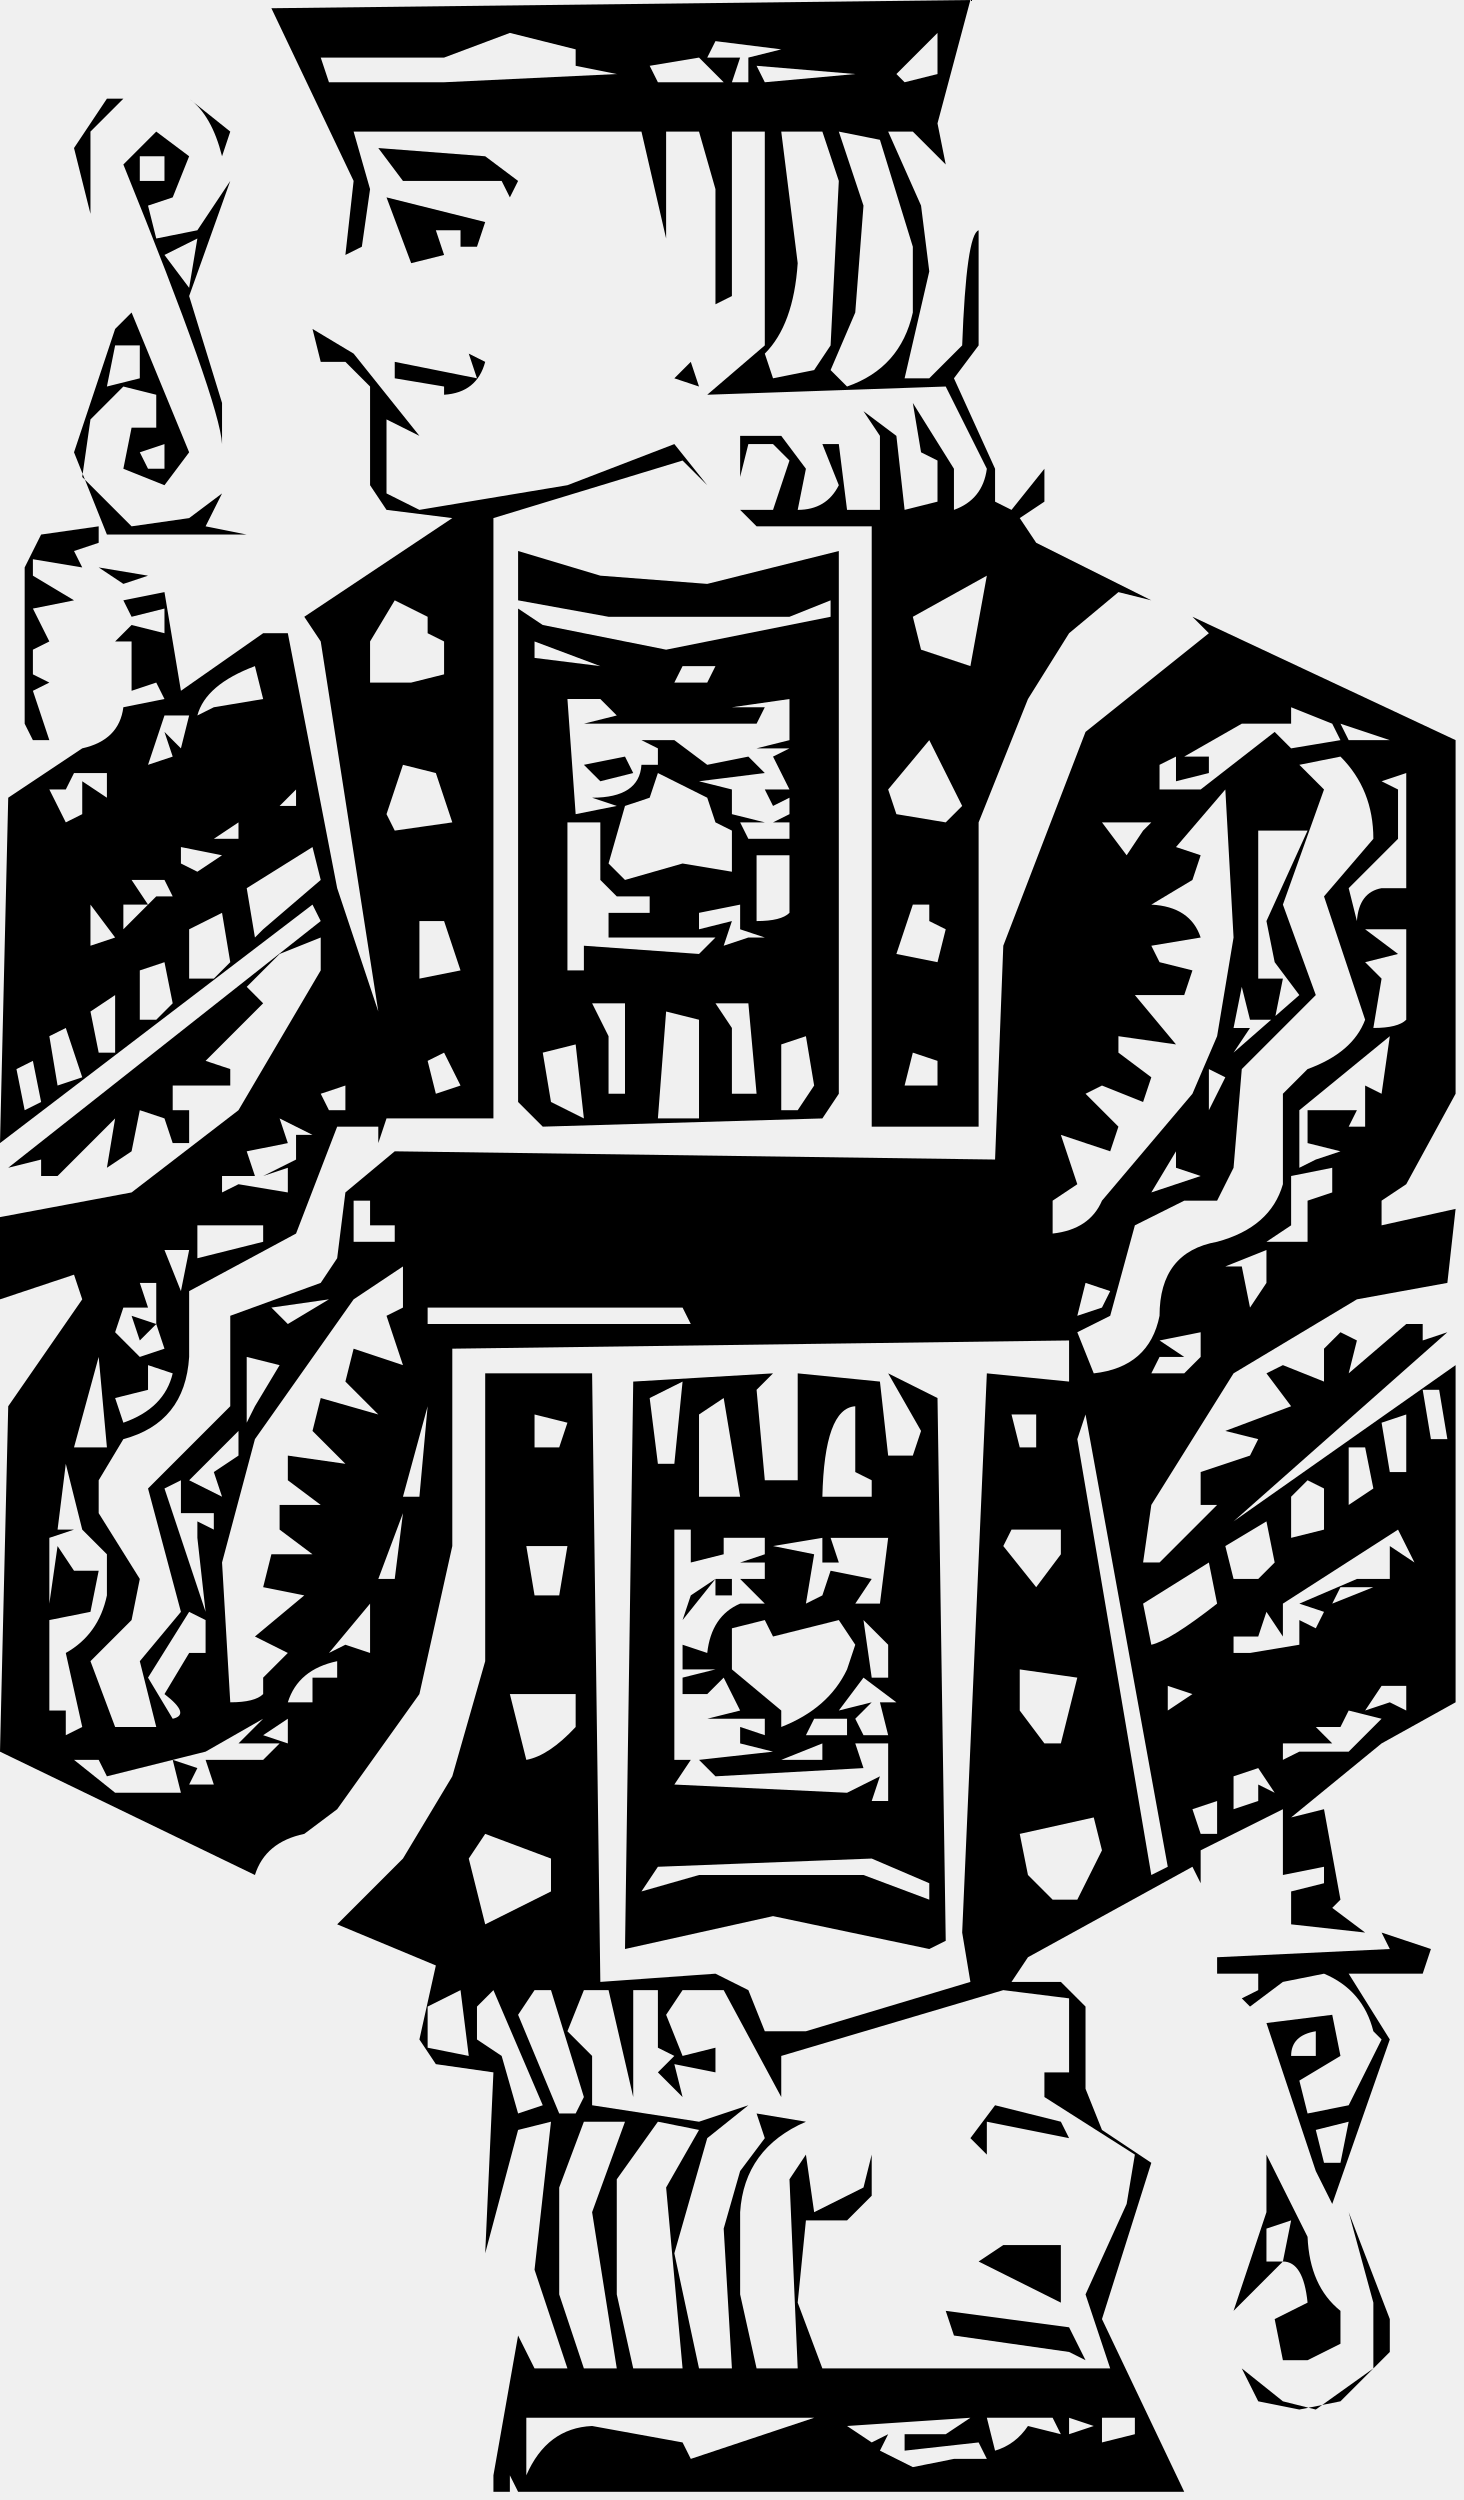
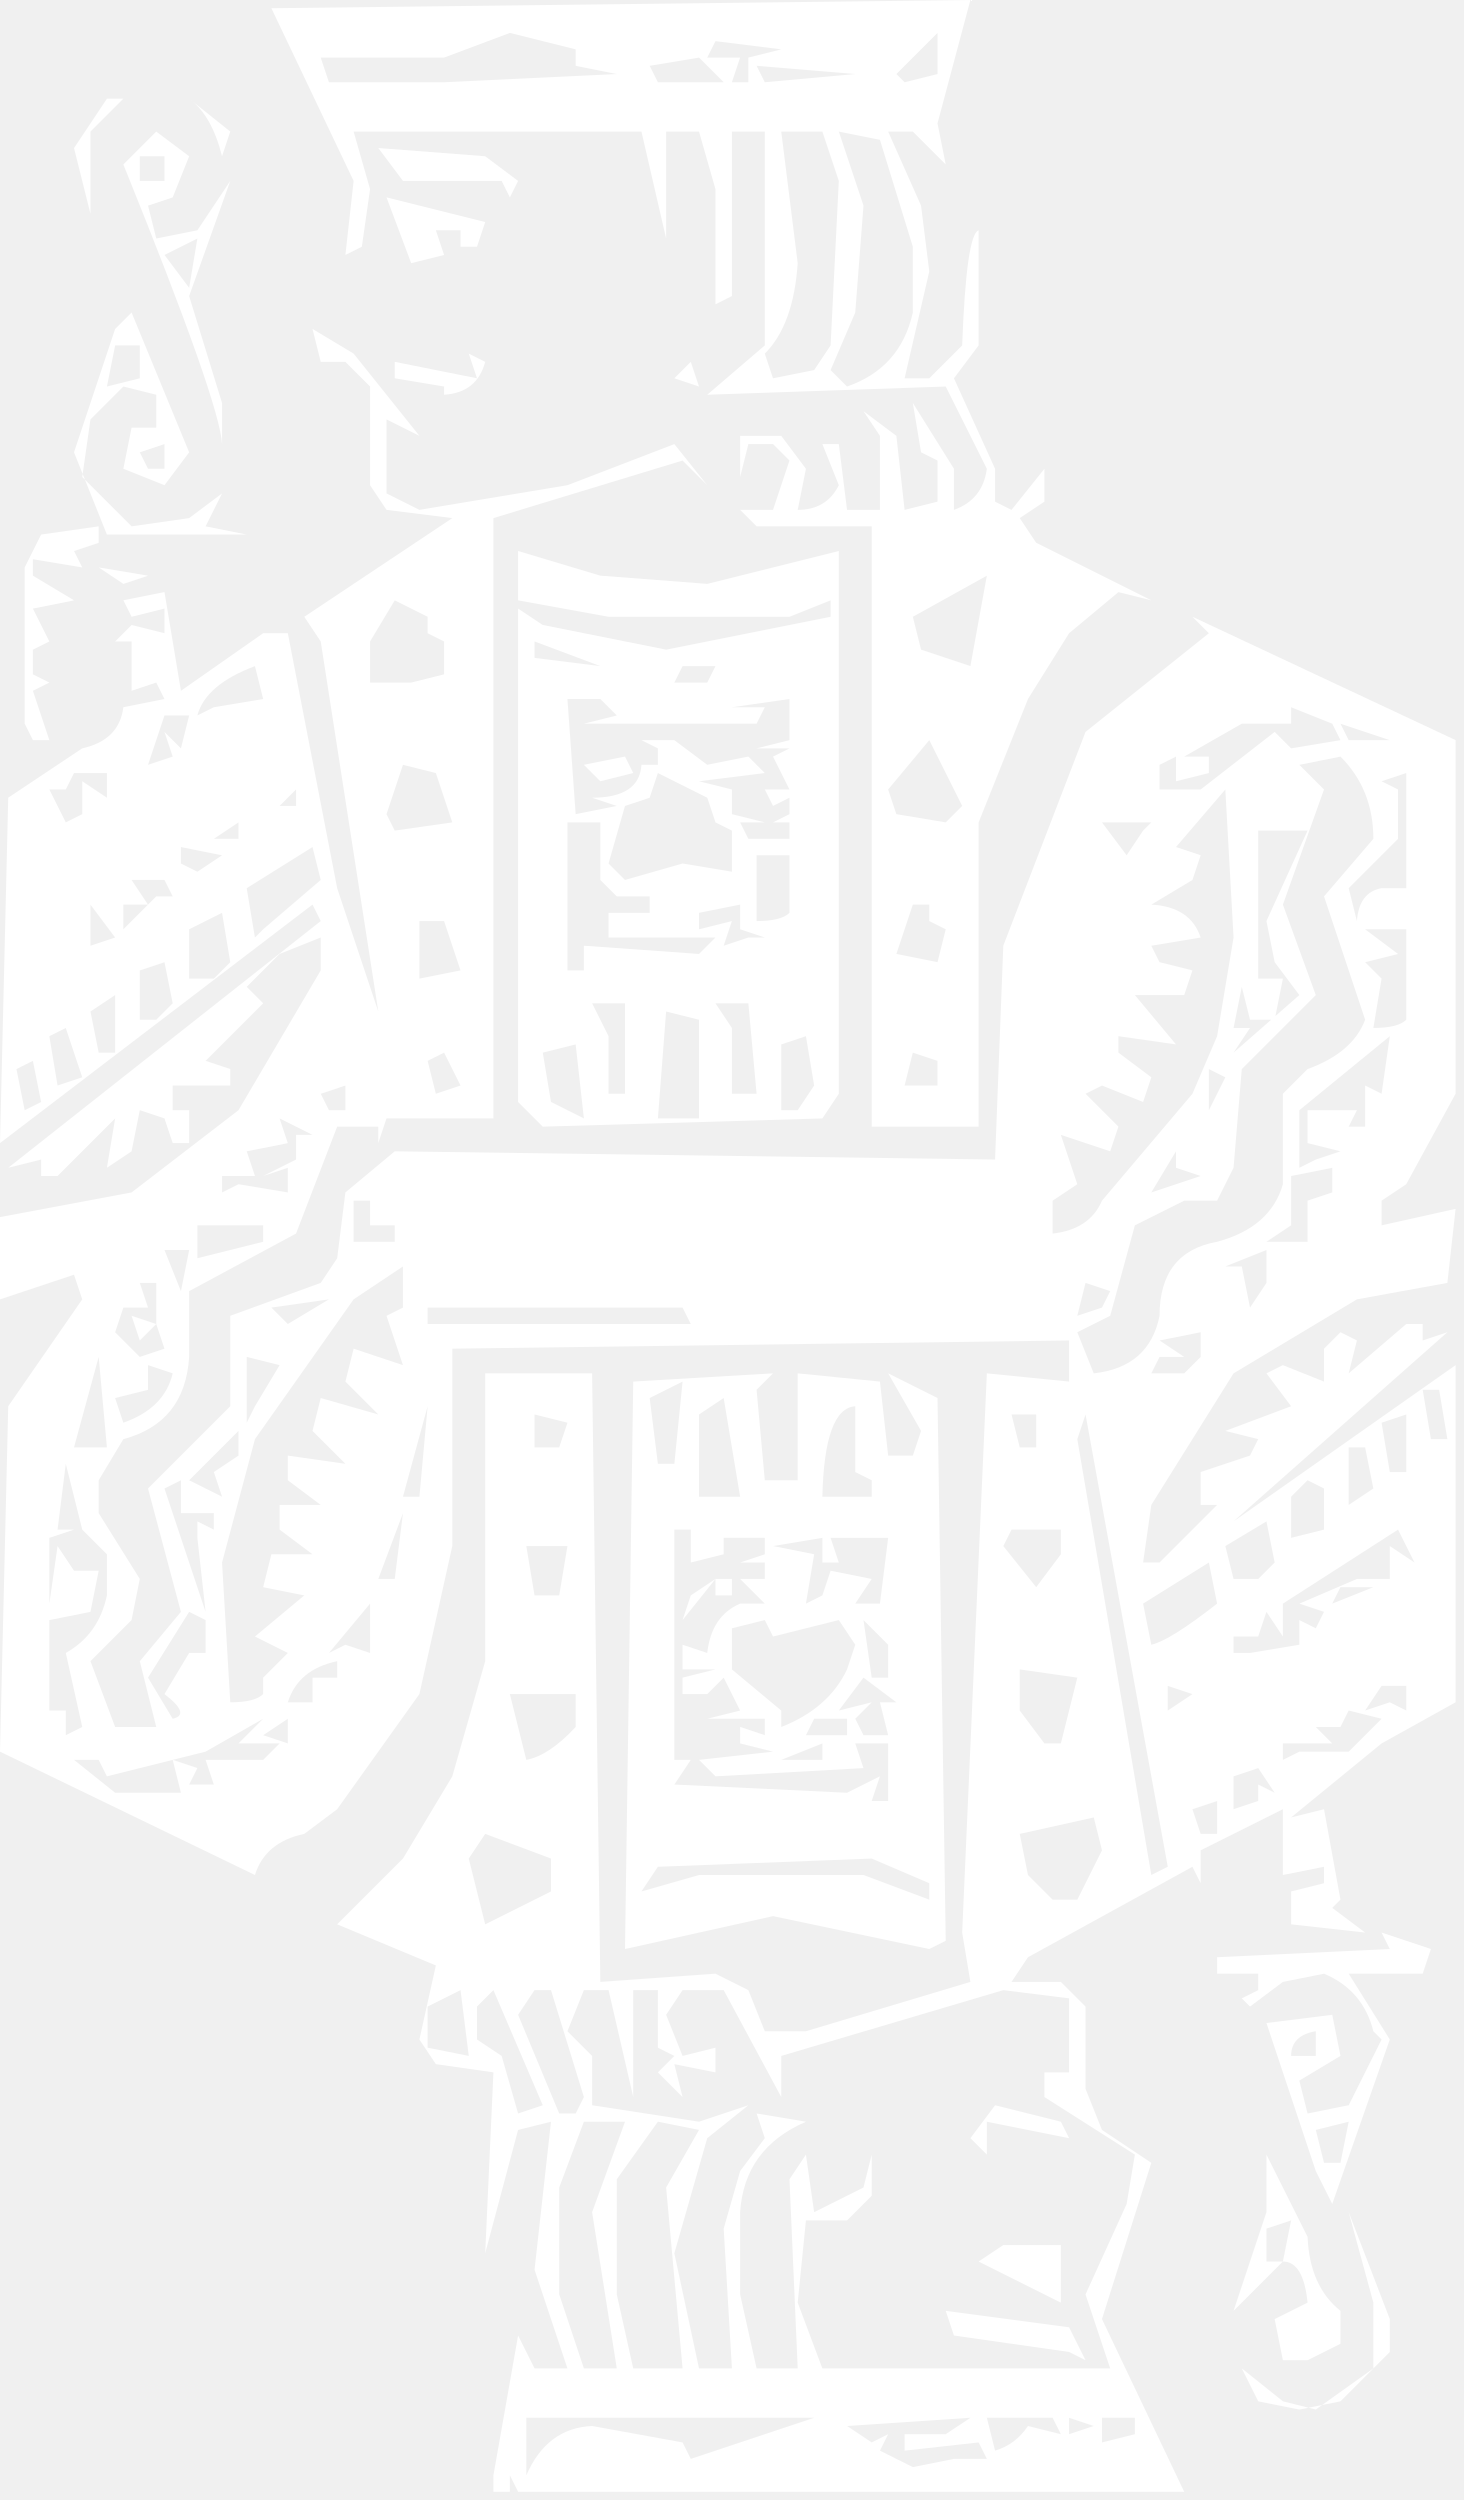
- <svg xmlns="http://www.w3.org/2000/svg" version="1.1" width="712" height="1216">
+ <svg xmlns="http://www.w3.org/2000/svg" version="1.1" width="712" height="1216" fill="#fff">
  <path d="M240 1212l8 -0.001v-8l4 8h324l-40 -84l24 -76l-24 -16l-8 -20v-40l-12 -12h-24l8 -12l80 -44l4 8v-16l40 -20v32l20 -4v8l-16 4v16l36 4l-16 -12l4 -4l-8 -44l-16 4l44 -36l36 -20v-164l-108 76l104 -92l-12 4v-8h-8l-28 24l4 -16l-8 -4l-8 8v16l-20 -8l-8 4     l12 16l-32 12l16 4l-4 8l-24 8v16h8l-28 28h-8l4 -28l40 -64l60 -36l44 -8l4 -36l-36 8v-12l12 -8l24 -44v-172l-128 -60l8 8l-60 48l-40 104l-4 104l-292 -4l-24 20l-4 32l-8 12l-44 16v44l-40 40l16 60l-20 24l8 32h-20l-12 -32l20 -20l4 -20l-20 -32v-16l12 -20     c20 -5.333 30.667 -18.666 32 -39.999v-32l52 -28l20 -52h20v8l4 -12h52v-292l92 -28l12 12l-16 -20l-52 20l-72 12l-16 -8v-36l16 8l-32 -40l-20 -12l4 16h12l12 12v48l8 12l32 4l-72 48l8 12l28 180l-20 -60l-24 -124h-12l-40 28l-8 -48l-20 4l4 8l16 -4v12l-16 -4l-8 8     h8v24l12 -4l4 8l-20 4c-1.333 10.667 -8 17.334 -20 20.001l-36 24l-4 168l152 -116l4 8l-152 120l16 -4v8h8l28 -28l-4 24l12 -8l4 -20l12 4l4 12h8v-16h-8v-12h28v-8l-12 -4l28 -28l-8 -8l16 -16l20 -8v16l-40 68l-52 40l-64 12v40l36 -12l4 12l-36 52l-4 168l124 60     c3.333 -10.667 11.333 -17.334 24 -20.001l16 -12l40 -56l16 -72v-96l300 -4v20l-40 -4l-12 272l4 24l-80 24h-20l-8 -20l-16 -8l-56 4l-4 -296h-52v140l-16 56l-24 40l-32 32l48 20l-8 36l8 12l28 4l-4 88l16 -60l16 -4l-8 72l16 48h-16l-8 -16l-12 68v8zM256 1176     h140.001l-60 20l-4 -8l-44 -8c-14.667 0.667 -25.334 8.667 -32.001 24v-28zM444.001 1200l-16 -8l4 -8l-8 4l-12 -8l60 -4l-12 8h-20v8l36 -4l4 8h-16zM484.001 1192l-4 -16h32l4 8l-16 -4c-4 6 -9.333 10 -16 12zM536.001 1176h16v8l-16 4v-12zM520.001 1184v-8     l12 4zM652.001 1168l24 -24v-16l-20 -52l12 44v32l-28 20l-16 -4l-20 -16l8 16l20 4zM400.001 1152l-12 -31.999l4 -40h20l12 -12v-20l-4 16l-24 12l-4 -28l-8 12l4 92h-20l-8 -36v-40c1.333 -20.667 12 -35.334 32 -44.001l-24 -4l4 12l-12 16l-8 28l4 68h-16l-12 -56     l16 -56l20 -16l-24 8l-52 -8v-24l-12 -12l8 -20h12l12 52v-52h12v28l8 4l-8 8l12 12l-4 -16l20 4v-12l-16 4l-8 -20l8 -12h20l28 52v-20l108 -32l32 4v36h-12v12l44 28l-4 24l-20 44l12 36h-140zM284.001 1152l-12 -36v-52l12 -32h20l-16 44l12 76h-16zM308.001 1152l-8 -36     v-56l20 -28l20 4l-16 28l8 88h-24zM652.001 1140v-16c-10 -8 -15.333 -20 -16 -36l-20 -40v28l-16 48l24 -24c6.667 0 10.667 6.667 12 20l-16 8l4 20h12zM528.001 1148l-8 -16l-60 -8l4 12l56 8zM516.001 1092h-28l-12 8l40 20v-28zM616.001 1100v-16l12 -4l-4 20h-8z     M648.001 1072l28 -79.999l-20 -32h36l4 -12l-24 -8l4 8l-84 4v8h20v8l-8 4l4 4l16 -12l20 -4c12.667 5.333 20.667 14.666 24 27.999l4 4l-16 32l-20 4l-4 -16l20 -12l-4 -20l-32 4l24 72zM644.001 1052l-4 -16l16 -4l-4 20h-8zM480.001 1032l40 8l-4 -8l-32 -8l-12 16     l8 8v-16zM252.001 1028l-8 -28l-12 -8v-16l8 -8l24 56zM272.001 1028l-20 -48l8 -12h8l16 52l-4 8h-8zM208.001 996.001v-20l16 -8l4 32zM628.001 1000c0 -6.667 4 -10.667 12 -12v12h-12zM460.001 944.001l-4 -264l-24 -12l16 28l-4 12h-12l-4 -36l-40 -4v52h-16l-4 -44     l8 -8l-68 4l-4 276l72 -16l76 16zM228.001 904.001l8 -12l32 12v16l-32 16zM420.001 912.001h-80l-28 8l8 -12l104 -4l28 12v8zM500.001 912.001l-4 -20l36 -8l4 16l-12 24h-12zM560.001 912.001l-36 -212l4 -12l40 220zM584.001 892.001l-4 -12l12 -4v16h-8z     M600.001 864.001l12 -4l8 12l-8 -4v8l-12 4v-16zM424.001 876.001l3.999 -12l-16 8l-84 -4l8 -12h-8v-112h8v16l16 -4v-8h20v8l-12 4h12v8h-12l12 12h-12c-9.333 4 -14.666 12 -15.999 24l-12 -4v12h16l-16 4v8h12l8 -8l8 16l-16 4h28v8l-12 -4v8l16 4l-36 4l8 8l72 -4     l-4 -12h16v28h-8zM56 872.001l-20 -16h12l4 8l48 -12l28 -16l-12 12h20l-8 8h-28l4 12h-12l4 -8l-12 -4l4 16h-32zM256 856.001l-8 -31.999h32v16c-8.667 9.333 -16.667 14.666 -24 15.999zM380 856.002l20 -8v8h-20zM624 856.002v-8h24l-8 -8h12l4 -8l16 4l-16 16h-24z     M140 848.002l-12 -4l12 -8v12zM496 832.002v-20l28 4l-8 32h-8zM32 832.002h-7.999v-84l12 -4h-8l4 -32l8 32l12 12v20c-2.667 12.667 -9.334 22 -20.001 28l8 36l-8 4v-12zM396.001 836.002h16v8h-20zM416.001 836.002l8 -8l-16 4l12 -16l16 12h-8l4 16h-12z     M380.001 840.002v-8l-24 -20v-20l16 -4l4 8l32 -8l8 12l-4 12c-6 12.667 -16.667 22 -32 28zM84.001 836.002l-12 -20l20 -32l8 4v16h-8l-12 20c8.667 6.667 10 10.667 4 12zM568.001 832.002v-12l12 4zM664.001 832.002l8 -12h12v12l-8 -4zM112.001 828.002l-4 -68     l16 -60l48 -68l24 -16v20l-8 4l8 24l-24 -8l-4 16l16 16l-28 -8l-4 16l16 16l-28 -4v12l16 12h-20v12l16 12h-20l-4 16l20 4l-24 20l16 8l-12 12v8c-2.667 2.667 -8 4 -16 4zM140.001 828.002c3.333 -10.667 11.333 -17.333 24 -20v8h-12v12h-12zM424.001 816.003     l-4 -28l12 12v16h-8zM160.001 804.003l20 -24v24l-12 -4zM600.001 804.003v-8h12l4 -12l8 12v-16l56 -36l8 16l-12 -8v16h-16l-28 12l12 4l-4 8l-8 -4v12l-24 4h-8zM560.001 800.003l-4 -20l32 -20l4 20c-15.333 12 -26 18.667 -32 20zM336.001 776.003l12 -8v8h8v-8h-8     l-16 20zM24.001 788.003l20 -4l4 -20h-12l-8 -12l-4 28v8zM100.001 784.003l-20 -60l8 -4v16h16v8l-8 -4v8zM392.001 780.003l4 -24l-20 -4l24 -4v12h8l-4 -12h28l-4 32h-12l8 -12l-20 -4l-4 12zM652.001 772.003h16l-20 8zM260.001 776.003l-4 -24h20l-4 24h-12z     M488.001 752.003l4 -8h24v12l-12 16zM184.001 768.003l12 -32l-4 32h-8zM600.001 768.003l-4 -16l20 -12l4 20l-8 8h-12zM628.001 748.003v-20l8 -8l8 4v20zM656.001 732.003v-28h8l4 20zM92.001 720.003l24 -24v12l-12 8l4 12zM196.001 728.003l12 -44l-4 44h-8z     M340.001 728.003v-40l12 -8l8 48h-20zM400.001 728.003c0.667 -28.667 6 -43.333 16 -44v32l8 4v8h-24zM676.001 716.004l-4 -24l12 -4v28h-8zM320.001 712.004l-4 -32l16 -8l-4 40h-8zM36.001 704.004l12 -44l4 44h-16zM260.001 704.004v-16l16 4l-4 12h-12z     M496.001 704.004l-4 -16h12v16h-8zM696.001 700.004l-4 -24h8l4 24h-8zM60.001 692.004l-4 -12l16 -4v-12l12 4c-2.667 11.333 -10.667 19.333 -24 24zM120.001 692.004v-32l16 4l-12 20zM532.001 668.004l-8 -20l16 -8l12 -44l24 -12h16l8 -16l4 -48l36 -36l-16 -44     l20 -56l-12 -12l20 -4c10.667 10.667 16 24 16 40l-24 28l20 60c-4 10.667 -13.333 18.667 -28 24l-12 12v44c-4 14 -14.667 23.333 -32 28c-18.667 3.333 -28 15.333 -28 36c-3.333 16.667 -14 26 -32 28zM564.001 660.004h12l-12 -8l20 -4v12l-8 8h-16z     M68.001 660.004l-12 -12l4 -12h12l-4 -12h8v20l-12 -4l4 12l8 -8l4 12zM132.001 636.004l28 -4l-20 12zM208.001 644.004v-8h124l4 8h-128zM524.001 640.004l4 -16l12 4l-4 8zM608.001 636.004l-4 -20h-8l20 -8v16zM80.001 608.004h12l-4 20zM96.001 612.004v-16h32v8z     M172.001 604.004v-20h8v12h12v8h-20zM616.001 604.004l12 -8v-24l20 -4v12l-12 4v20h-20zM512.001 600.004v-15.999l12 -8l-8 -24l24 8l4 -12l-16 -16l8 -4l20 8l4 -12l-16 -12v-8l28 4l-20 -24h24l4 -12l-16 -4l-4 -8l24 -4c-3.333 -10 -11.333 -15.333 -24 -16l20 -12     l4 -12l-12 -4l24 -28l4 72l-8 48l-12 28l-44 52c-4 9.333 -12 14.666 -24 15.999zM108.001 580.005v-8h16l-4 -12l20 -4l-4 -12l16 8h-8v12l-16 8l12 -4v12l-24 -4zM572.001 560.005v8l12 4l-24 8zM632.001 568.005v-28l44 -36l-4 28l-8 -4v20h-8l4 -8h-24v16l16 4l-12 4z     M264.001 548.005l136 -4l8 -12v-264l-64 16l-52 -4l-40 -12v24l44 8h88l20 -8v8l-80 16l-60 -12l-12 -8v240zM268.001 536.005l-4 -24l16 -4l4 36zM320.001 544.005l4 -52l16 4v48h-20zM424.001 548.005h51.999v-148l24 -60l20 -32l24 -20l16 4l-56 -28l-8 -12l12 -8v-16     l-16 20l-8 -4v-16l-20 -44l12 -16v-56c-4 1.333 -6.667 20 -8 56l-16 16h-12l12 -52l-4 -32l-16 -36h12l16 16l-4 -20l16 -60l-340 4l40 84l-4 36l8 -4l4 -28l-8 -28h140l12 52v-52h16l8 28v56l8 -4v-80h16v104l-28 24l116 -4l20 40     c-1.333 10 -6.666 16.667 -15.999 20v-20l-20 -32l4 24l8 4v20l-16 4l-4 -36l-16 -12l8 12v36h-16l-4 -32h-8l8 20c-4 8 -10.667 12 -20 12l4 -20l-12 -16h-20v20l4 -16h12l8 8l-8 24h-16l8 8h56v292zM12 540.005l-4 -20l8 -4l4 20zM156 532.005l12 -4v12h-8z     M380 540.005v-32l12 -4l4 24l-8 12h-8zM588 520.005l8 4l-8 16v-20zM212 532.005l-4 -16l8 -4l8 16zM296 532.005v-28l-8 -16h16v44h-8zM356 532.005v-32l-8 -12h16l4 44h-12zM28 528.005l-4 -24l8 -4l8 24zM440 528.005l4 -16l12 4v12h-16zM608 500.005h-8l4 -20l4 16h12     l4 -20h-12v-72h24l-20 44l4 20l12 16l-32 28zM48 512.005l-4 -20l12 -8v28h-8zM668 500.005l4 -23.999l-8 -8l16 -4l-16 -12h20v-20h-12c-7.333 1.333 -11.333 6.666 -12 15.999l-4 -16l24 -24v-24l-8 -4l12 -4v120c-2.667 2.667 -8 4 -16 4zM68 496.006v-24     l12 -4l4 20l-8 8h-8zM92 476.006v-24l16 -8l4 24l-8 8h-12zM204 448.006h12l8 24l-20 4v-28zM276 400.006h16v28l8 8h16v8h-20v12h52l-8 8l-56 -4v12h-8v-72zM436 464.006l8 -24h8v8l8 4l-4 16zM44 460.006v-20l12 16zM352 460.006l4 -12l-16 4v-8l20 -4v12l12 4h-8z     M124 456.006l-4 -24l32 -20l4 16l-28 24zM60 452.006v-12h12l-8 -12h16l4 8h-8zM368 448.006v-32h16v28c-2.667 2.667 -8 4 -16 4zM296 420.006l8 -28l12 -4l4 -12l24 12l4 12l8 4v20l-24 -4l-28 8zM88 412.006l20 4l-12 8l-8 -4v-8zM548 416.006l-12 -16h24l-4 4z     M104 408.006l12 -8v8h-12zM360 400.006h12l-16 -4v-12l-16 -4l32 -4l-8 -8l-20 4l-16 -12h-16l8 4v8h-8c-0.667 10.667 -8.667 16 -24 16l12 4l-20 4l-4 -56h16l8 8l-16 4h84l4 -8h-16l28 -4v20l-16 4h16l-8 4l8 16h-12l4 8l8 -4v8l-8 4h8v8h-20zM188 396.006l8 -24     l16 4l8 24l-28 4zM32 400.006l-8 -16h8l4 -8h16v12l-12 -8v16zM436 396.006l-4 -12l20 -24l16 32l-8 8zM136 392.006l8 -8v8h-8zM564 372.006l8 -4v12l16 -4v-8h-12l28 -16h24v-8l20 8l4 8l-24 4l-8 -8l-36 28h-20v-12zM308 376.006l-4 -8l-20 4l8 8zM72 372.006l8 -24h12     l-4 16l-8 -8l4 12zM652 352.006l24 8h-20zM16 360.006h8l-8 -24l8 -4l-8 -4v-12l8 -4l-8 -16l20 -4l-20 -12v-8l24 4l-4 -8l12 -4v-8l-28 4l-8 16v76zM96 348.006c2.667 -10 12 -18 28 -24l4 16l-24 4zM180 332.006v-20l12 -20l16 8v8l8 4v16l-16 4h-20zM332 324.006h16     l-4 8h-16zM260 320.006v-8l32 12zM448 316.006l-4 -16l36 -20l-8 44zM60 284.006l12 -4l-24 -4zM120 260.006l-20 -4l8 -16l-16 12l-28 4l-24 -24l4 -28l16 -16l16 4v16h-12l-4 20l20 8l12 -16l-28 -68l-8 8l-20 60l16 40h68zM68 220.006l12 -4v12h-8zM108 216.006v-19.999     l-16 -52l20 -56l-16 24l-20 4l-4 -16l12 -4l8 -20l-16 -12l-16 16c31.333 77.333 47.333 122.666 48 135.999zM52 188.007l4 -20h12v16zM216 192.007c10.667 -0.667 17.333 -6 20 -16l-8 -4l4 12l-40 -8v8l24 4v4zM403.999 180.007l12 -28l4 -52l-12 -36l20 4l16 52v32     c-4 18 -14.667 30 -32 36zM339.999 188.007l-4 -12l-8 8zM375.999 184.007l-3.999 -12c9.333 -9.333 14.666 -24 15.999 -44l-8 -64h20l8 24l-4 80l-8 12zM80 124.007l16 -8l-4 24zM216 124.007l-4 -12h12v8h8l4 -12l-48 -12l12 32zM44 64.007l16 -16h-8l-16 24l8 32     v-40zM252 88.007l-16 -12l-52 -4l12 16h48l4 8zM68 88.007v-12h12v12h-12zM108 76.007l4.001 -11.999l-20 -16c7.333 5.333 12.666 14.666 15.999 27.999zM160.001 40.008l-4 -12h60l32 -12l32 8v8l20 4l-84 4h-56zM316.001 32.008l24 -4l12 12h-32z     M356.001 40.008l4 -12h-16l4 -8l32 4l-16 4v12h-8zM368.001 32.008l48 4l-44 4zM436.001 36.008l20 -20v20l-16 4z" />
</svg>
